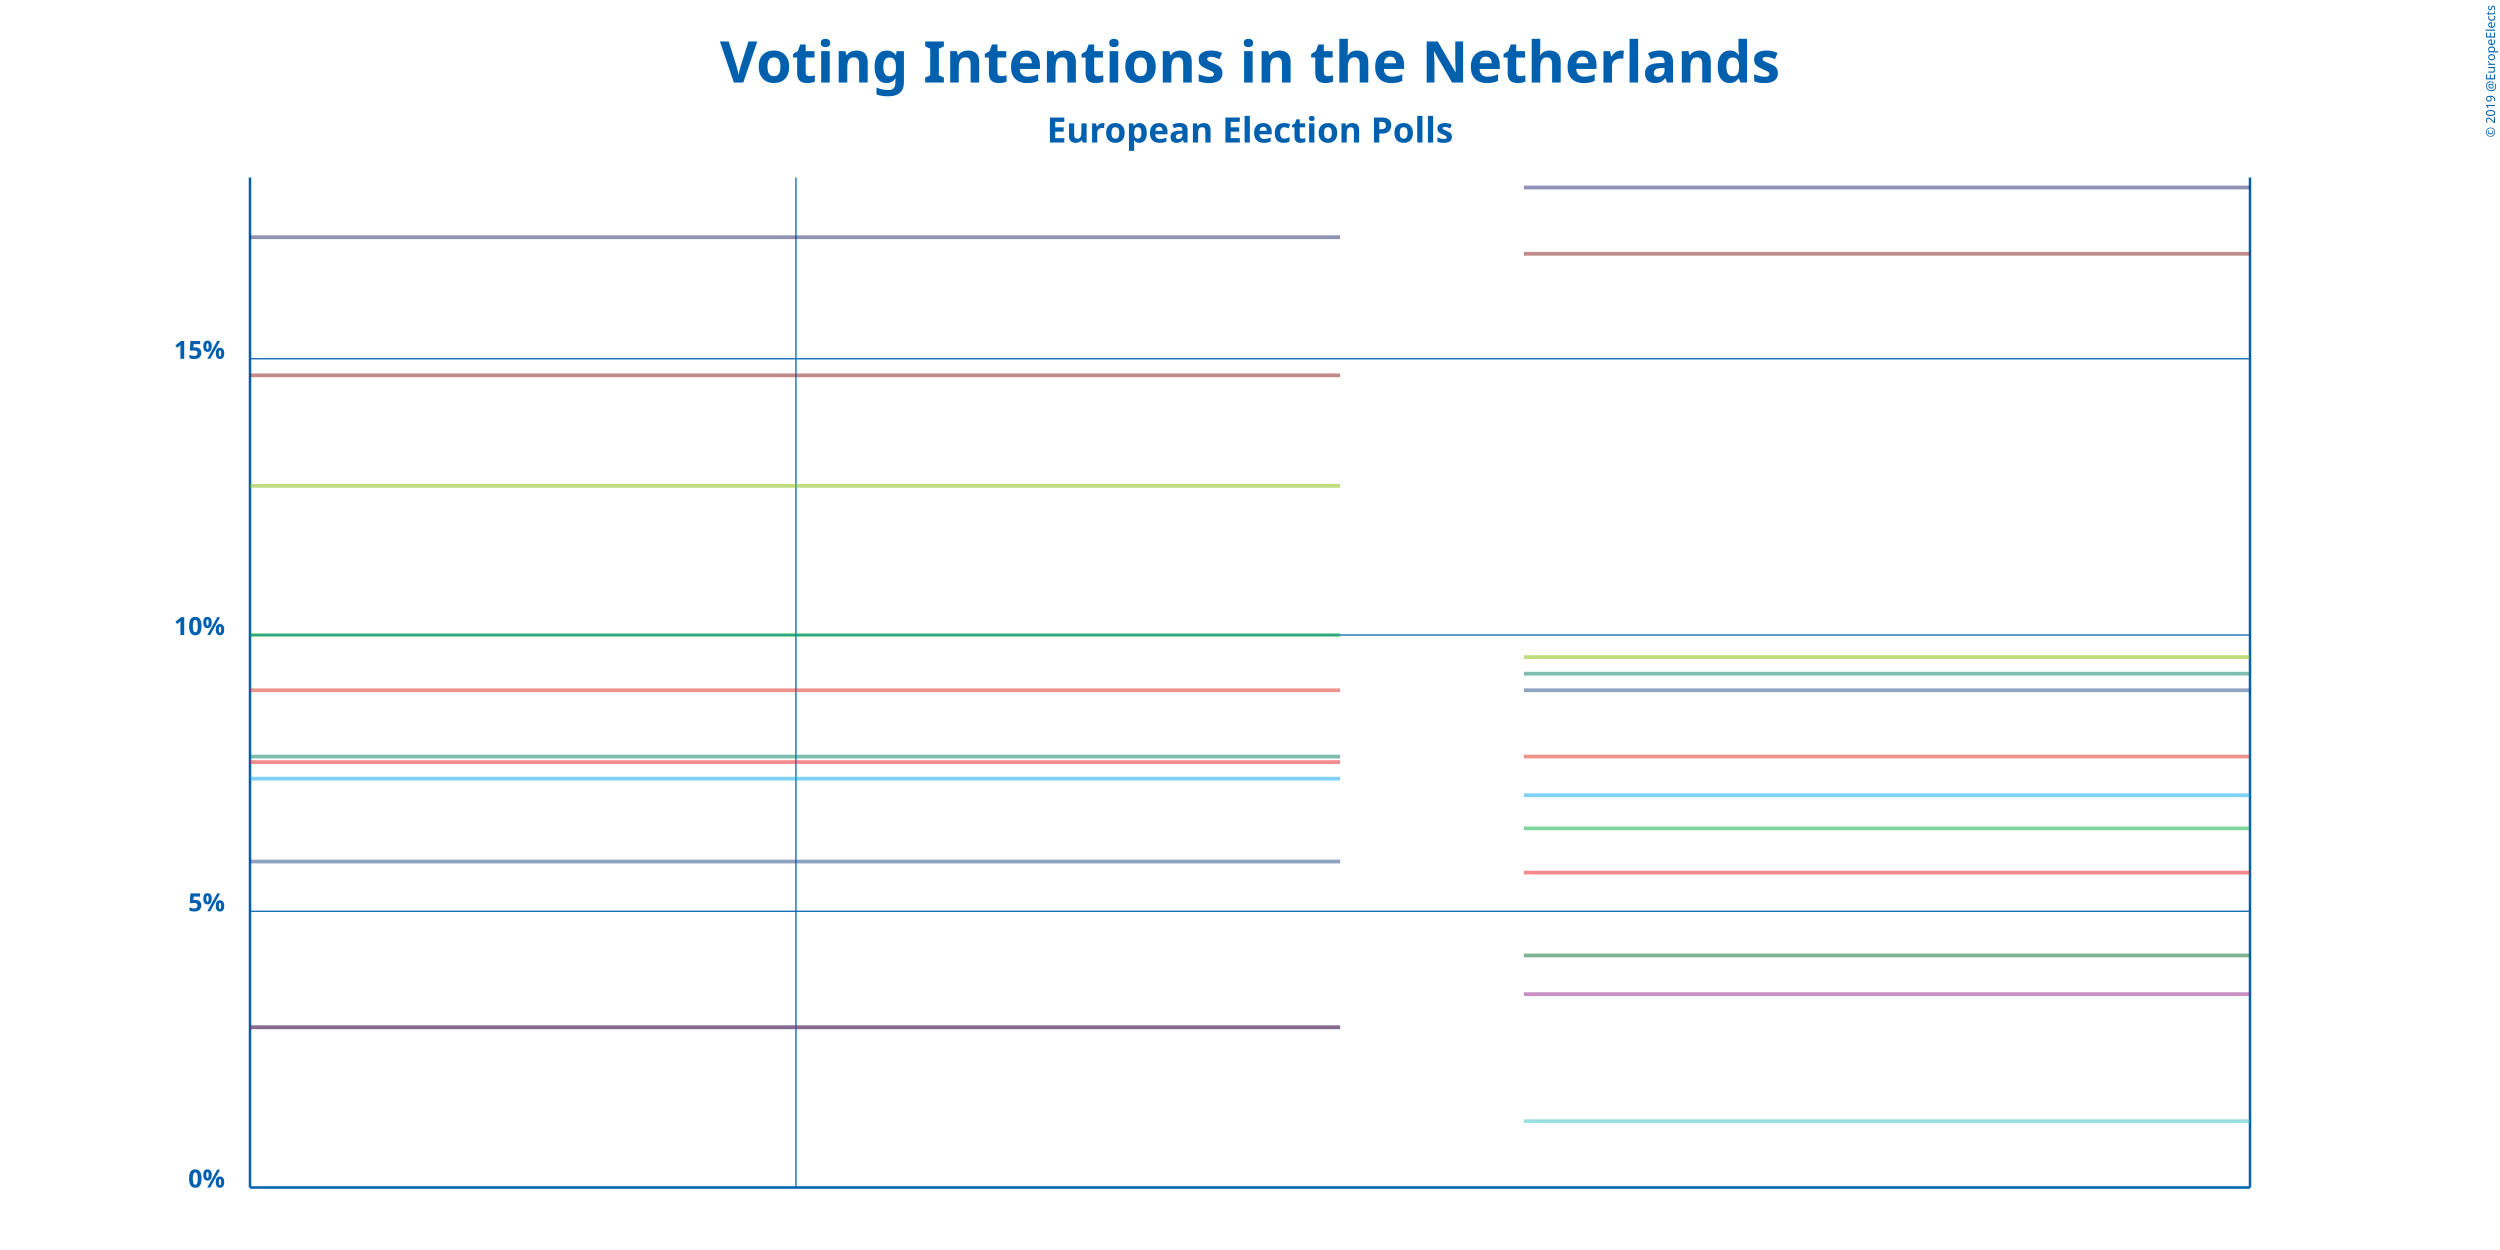
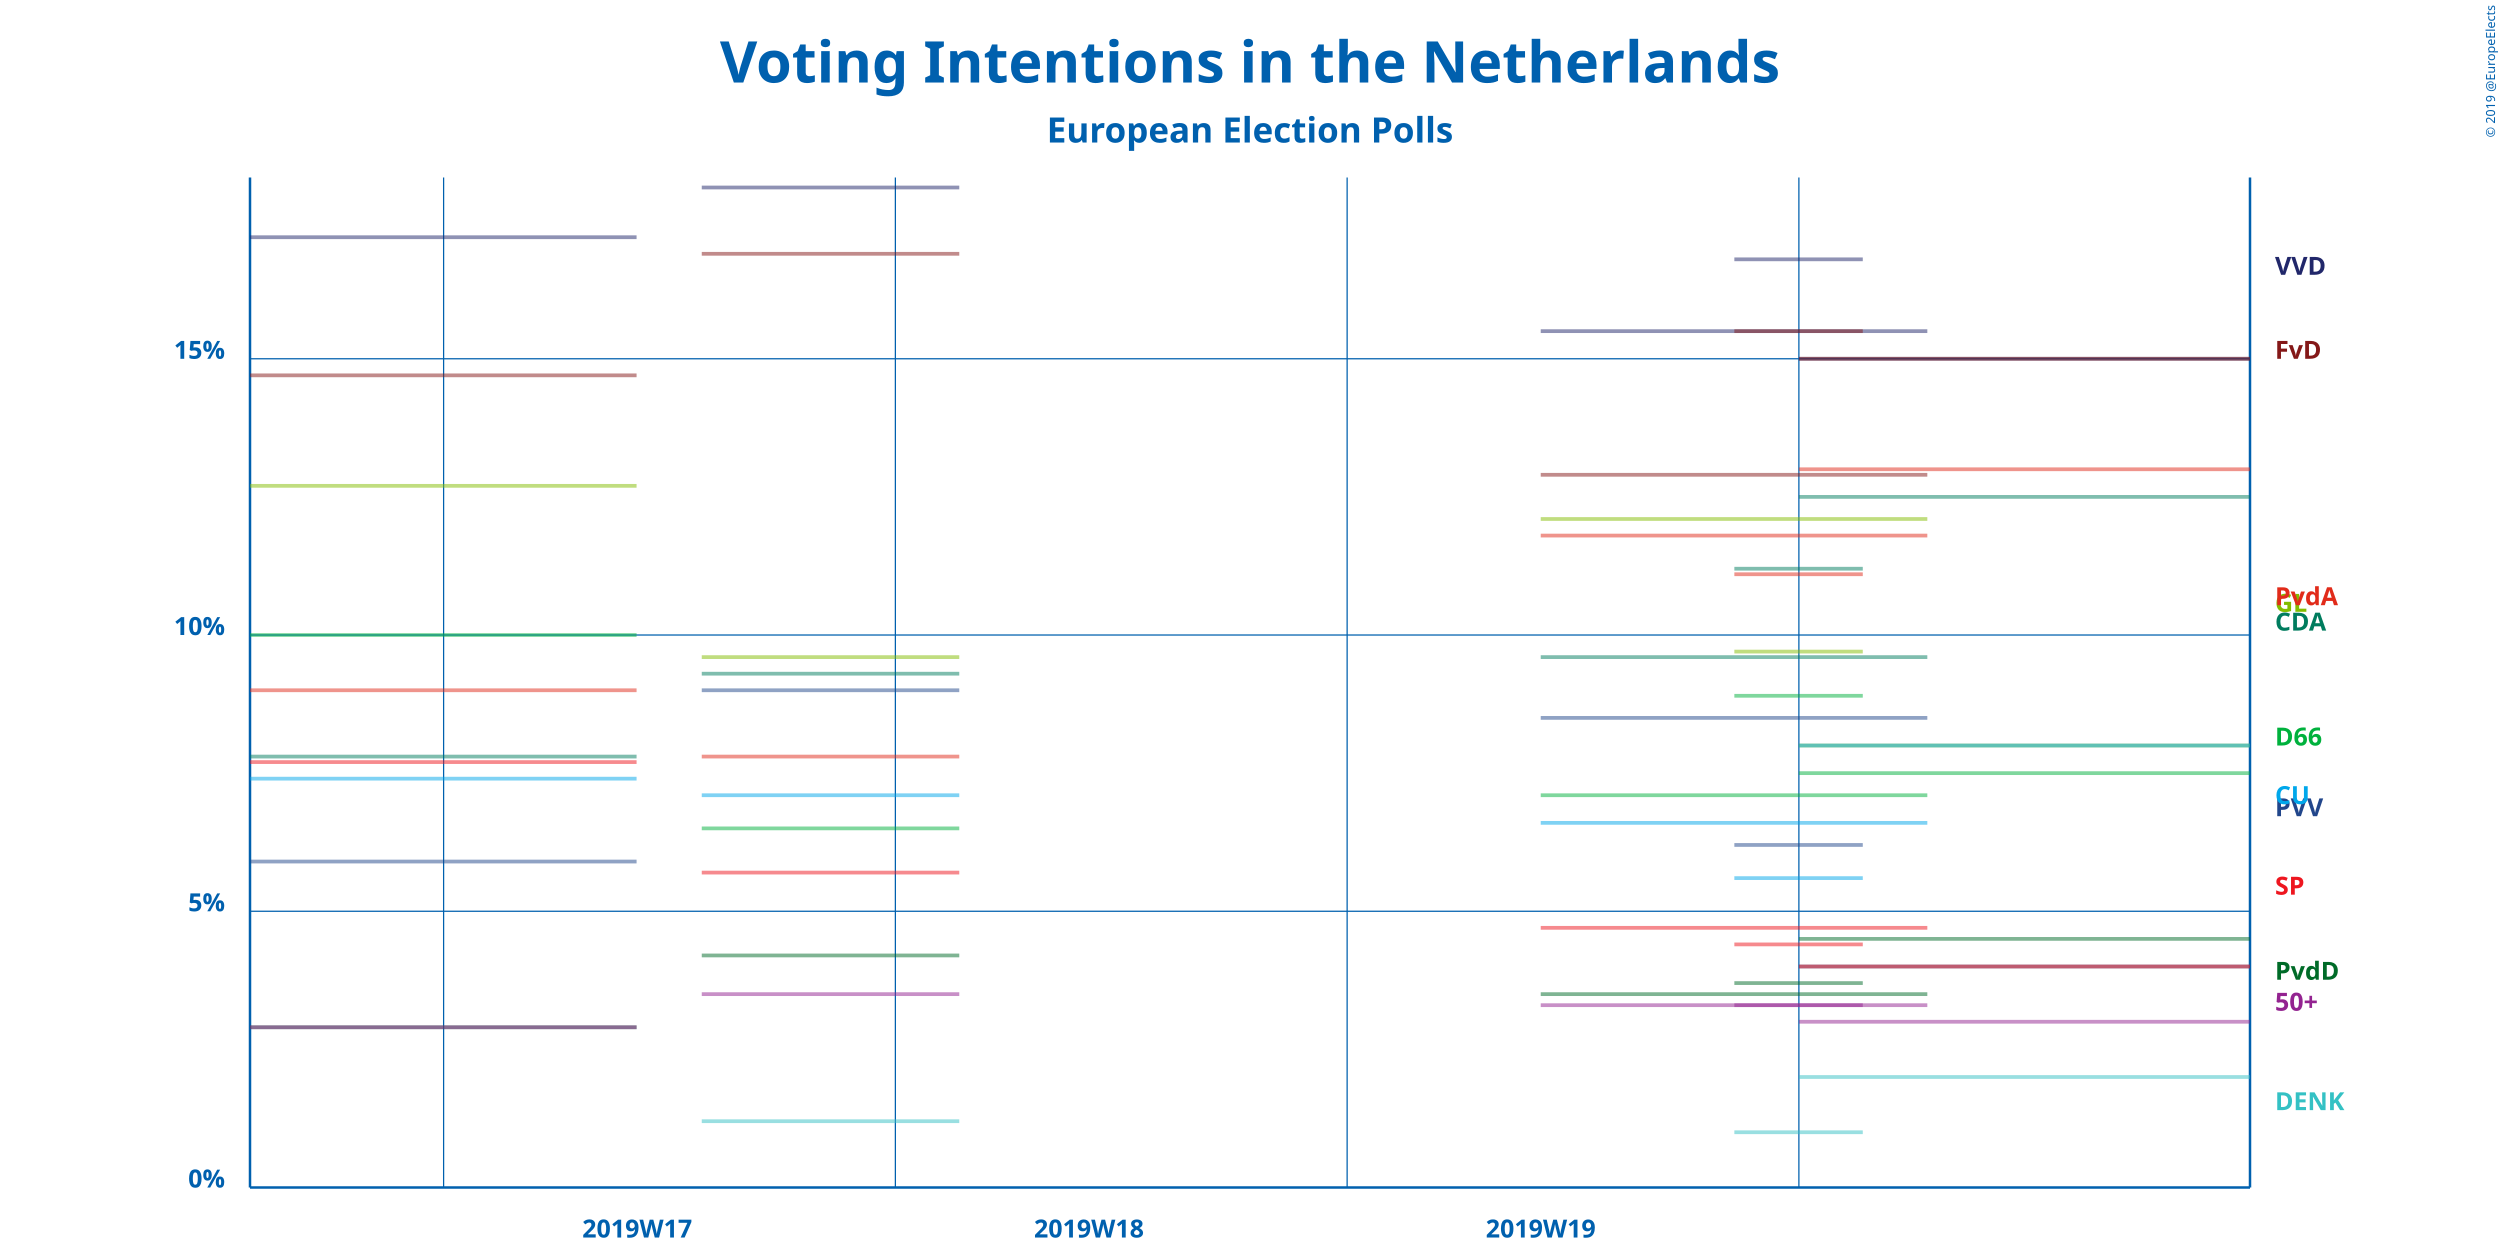
<svg HEIGHT="1000" WIDTH="2000">
  <rect fill="#FFFFFF" height="1000" stroke="none" width="2000" x="0" y="0" />
  <text fill="#0060AE" font-family="'Advent Pro'" font-size="46px" font-style="normal" font-weight="bold" text-align="center" text-anchor="middle" x="1000" y="66">Voting Intentions in the Netherlands</text>
  <text fill="#0060AE" font-family="'Advent Pro'" font-size="28px" font-style="normal" font-weight="bold" text-align="center" text-anchor="middle" x="1000" y="114">European Election Polls</text>
  <text fill="#0060AE" font-family="'Advent Pro'" font-size="10px" font-style="normal" font-weight="normal" text-align="center" text-anchor="end" transform="rotate(270)" x="-4" y="1996">© 2019 @EuropeElects</text>
  <g>
    <g>
      <line stroke="#0060AE" stroke-width="2" x1="200.0" x2="1800.0" y1="950.0" y2="950.0" />
      <text fill="#0060AE" font-family="'Advent Pro'" font-size="20px" font-style="normal" font-weight="bold" text-align="center" text-anchor="end" x="180.0" y="950.0">0%</text>
      <line stroke="#0060AE" stroke-width="2" x1="200.0" x2="200.0" y1="950.0" y2="142.0" />
      <line stroke="#0060AE" stroke-width="2" x1="1800.0" x2="1800.0" y1="950.0" y2="142.0" />
-       <line stroke="#0060AE" stroke-width="1" x1="636.761" x2="636.761" y1="950.0" y2="142.0" />
+       <line stroke="#0060AE" stroke-width="1" x1="354.889" x2="354.889" y1="950.0" y2="142.0" />
+       <text fill="#0060AE" font-family="'Advent Pro'" font-size="20px" font-style="normal" font-weight="bold" text-align="center" text-anchor="middle" x="509.777" y="990.0">2019W17</text>
+       <line stroke="#0060AE" stroke-width="1" x1="716.296" x2="716.296" y1="950.0" y2="142.0" />
+       <text fill="#0060AE" font-family="'Advent Pro'" font-size="20px" font-style="normal" font-weight="bold" text-align="center" text-anchor="middle" x="871.184" y="990.0">2019W18</text>
+       <line stroke="#0060AE" stroke-width="1" x1="1077.702" x2="1077.702" y1="950.0" y2="142.0" />
+       <text fill="#0060AE" font-family="'Advent Pro'" font-size="20px" font-style="normal" font-weight="bold" text-align="center" text-anchor="middle" x="1232.591" y="990.0">2019W19</text>
+       <line stroke="#0060AE" stroke-width="1" x1="1439.109" x2="1439.109" y1="950.0" y2="142.0" />
      <line stroke="#0060AE" stroke-width="1" x1="200.0" x2="1800.0" y1="729.006" y2="729.006" />
      <text fill="#0060AE" font-family="'Advent Pro'" font-size="20px" font-style="normal" font-weight="bold" text-align="center" text-anchor="end" x="180.0" y="729.006">5%</text>
      <line stroke="#0060AE" stroke-width="1" x1="200.0" x2="1800.0" y1="508.011" y2="508.011" />
      <text fill="#0060AE" font-family="'Advent Pro'" font-size="20px" font-style="normal" font-weight="bold" text-align="center" text-anchor="end" x="180.0" y="508.011">10%</text>
      <line stroke="#0060AE" stroke-width="1" x1="200.0" x2="1800.0" y1="287.017" y2="287.017" />
      <text fill="#0060AE" font-family="'Advent Pro'" font-size="20px" font-style="normal" font-weight="bold" text-align="center" text-anchor="end" x="180.0" y="287.017">15%</text>
    </g>
    <g>
-       <line stroke="#21276A" stroke-opacity="0.5" stroke-width="3" x1="1219.108" x2="1800.0" y1="150.0" y2="150.0" />
-       <line stroke="#21468B" stroke-opacity="0.5" stroke-width="3" x1="1219.108" x2="1800.0" y1="552.21" y2="552.21" />
-       <line stroke="#007C5E" stroke-opacity="0.5" stroke-width="3" x1="1219.108" x2="1800.0" y1="538.95" y2="538.95" />
-       <line stroke="#00B13D" stroke-opacity="0.5" stroke-width="3" x1="1219.108" x2="1800.0" y1="662.707" y2="662.707" />
-       <line stroke="#83BD00" stroke-opacity="0.5" stroke-width="3" x1="1219.108" x2="1800.0" y1="525.691" y2="525.691" />
-       <line stroke="#EE161F" stroke-opacity="0.5" stroke-width="3" x1="1219.108" x2="1800.0" y1="698.066" y2="698.066" />
-       <line stroke="#E12B1A" stroke-opacity="0.5" stroke-width="3" x1="1219.108" x2="1800.0" y1="605.249" y2="605.249" />
-       <line stroke="#00A7EB" stroke-opacity="0.5" stroke-width="3" x1="1219.108" x2="1800.0" y1="636.188" y2="636.188" />
-       <line stroke="#006B28" stroke-opacity="0.5" stroke-width="3" x1="1219.108" x2="1800.0" y1="764.365" y2="764.365" />
-       <line stroke="#932390" stroke-opacity="0.5" stroke-width="3" x1="1219.108" x2="1800.0" y1="795.304" y2="795.304" />
-       <line stroke="#34C1C4" stroke-opacity="0.5" stroke-width="3" x1="1219.108" x2="1800.0" y1="896.961" y2="896.961" />
-       <line stroke="#841818" stroke-opacity="0.5" stroke-width="3" x1="1219.108" x2="1800.0" y1="203.039" y2="203.039" />
-       <line stroke="#21276A" stroke-opacity="0.5" stroke-width="3" x1="200.0" x2="1072.066" y1="189.779" y2="189.779" />
-       <line stroke="#21468B" stroke-opacity="0.5" stroke-width="3" x1="200.0" x2="1072.066" y1="689.227" y2="689.227" />
-       <line stroke="#007C5E" stroke-opacity="0.5" stroke-width="3" x1="200.0" x2="1072.066" y1="605.249" y2="605.249" />
-       <line stroke="#00B13D" stroke-opacity="0.5" stroke-width="3" x1="200.0" x2="1072.066" y1="508.011" y2="508.011" />
-       <line stroke="#83BD00" stroke-opacity="0.5" stroke-width="3" x1="200.0" x2="1072.066" y1="388.674" y2="388.674" />
-       <line stroke="#EE161F" stroke-opacity="0.5" stroke-width="3" x1="200.0" x2="1072.066" y1="609.669" y2="609.669" />
-       <line stroke="#E12B1A" stroke-opacity="0.5" stroke-width="3" x1="200.0" x2="1072.066" y1="552.21" y2="552.21" />
-       <line stroke="#00A7EB" stroke-opacity="0.5" stroke-width="3" x1="200.0" x2="1072.066" y1="622.928" y2="622.928" />
-       <line stroke="#006B28" stroke-opacity="0.5" stroke-width="3" x1="200.0" x2="1072.066" y1="821.823" y2="821.823" />
-       <line stroke="#932390" stroke-opacity="0.5" stroke-width="3" x1="200.0" x2="1072.066" y1="821.823" y2="821.823" />
-       <line stroke="#841818" stroke-opacity="0.5" stroke-width="3" x1="200.0" x2="1072.066" y1="300.276" y2="300.276" />
-       <line stroke-opacity="0.5" stroke-width="3" x1="200.0" x2="1072.066" y1="874.862" y2="874.862" />
+       <line stroke="#21276A" stroke-opacity="0.5" stroke-width="3" x1="1439.109" x2="1800.0" y1="287.017" y2="287.017" />
+       <line stroke="#21468B" stroke-opacity="0.5" stroke-width="3" x1="1439.109" x2="1800.0" y1="773.204" y2="773.204" />
+       <line stroke="#007C5E" stroke-opacity="0.5" stroke-width="3" x1="1439.109" x2="1800.0" y1="397.514" y2="397.514" />
+       <line stroke="#00B13D" stroke-opacity="0.5" stroke-width="3" x1="1439.109" x2="1800.0" y1="618.508" y2="618.508" />
+       <line stroke="#83BD00" stroke-opacity="0.5" stroke-width="3" x1="1439.109" x2="1800.0" y1="596.409" y2="596.409" />
+       <line stroke="#EE161F" stroke-opacity="0.5" stroke-width="3" x1="1439.109" x2="1800.0" y1="773.204" y2="773.204" />
+       <line stroke="#E12B1A" stroke-opacity="0.5" stroke-width="3" x1="1439.109" x2="1800.0" y1="375.414" y2="375.414" />
+       <line stroke="#00A7EB" stroke-opacity="0.5" stroke-width="3" x1="1439.109" x2="1800.0" y1="596.409" y2="596.409" />
+       <line stroke="#006B28" stroke-opacity="0.5" stroke-width="3" x1="1439.109" x2="1800.0" y1="751.105" y2="751.105" />
+       <line stroke="#932390" stroke-opacity="0.5" stroke-width="3" x1="1439.109" x2="1800.0" y1="817.403" y2="817.403" />
+       <line stroke="#34C1C4" stroke-opacity="0.5" stroke-width="3" x1="1439.109" x2="1800.0" y1="861.602" y2="861.602" />
+       <line stroke="#841818" stroke-opacity="0.5" stroke-width="3" x1="1439.109" x2="1800.0" y1="287.017" y2="287.017" />
+       <line stroke-opacity="0.5" stroke-width="3" x1="1439.109" x2="1800.0" y1="861.602" y2="861.602" />
+       <line stroke="#21276A" stroke-opacity="0.5" stroke-width="3" x1="1232.591" x2="1541.852" y1="264.917" y2="264.917" />
+       <line stroke="#21468B" stroke-opacity="0.5" stroke-width="3" x1="1232.591" x2="1541.852" y1="574.309" y2="574.309" />
+       <line stroke="#007C5E" stroke-opacity="0.5" stroke-width="3" x1="1232.591" x2="1541.852" y1="525.691" y2="525.691" />
+       <line stroke="#00B13D" stroke-opacity="0.5" stroke-width="3" x1="1232.591" x2="1541.852" y1="636.188" y2="636.188" />
+       <line stroke="#83BD00" stroke-opacity="0.5" stroke-width="3" x1="1232.591" x2="1541.852" y1="415.193" y2="415.193" />
+       <line stroke="#EE161F" stroke-opacity="0.5" stroke-width="3" x1="1232.591" x2="1541.852" y1="742.265" y2="742.265" />
+       <line stroke="#E12B1A" stroke-opacity="0.5" stroke-width="3" x1="1232.591" x2="1541.852" y1="428.453" y2="428.453" />
+       <line stroke="#00A7EB" stroke-opacity="0.5" stroke-width="3" x1="1232.591" x2="1541.852" y1="658.287" y2="658.287" />
+       <line stroke="#006B28" stroke-opacity="0.5" stroke-width="3" x1="1232.591" x2="1541.852" y1="795.304" y2="795.304" />
+       <line stroke="#932390" stroke-opacity="0.5" stroke-width="3" x1="1232.591" x2="1541.852" y1="804.144" y2="804.144" />
+       <line stroke="#841818" stroke-opacity="0.5" stroke-width="3" x1="1232.591" x2="1541.852" y1="379.834" y2="379.834" />
+       <line stroke-opacity="0.5" stroke-width="3" x1="1232.591" x2="1541.852" y1="870.442" y2="870.442" />
+       <line stroke="#21276A" stroke-opacity="0.5" stroke-width="3" x1="1387.48" x2="1490.223" y1="207.459" y2="207.459" />
+       <line stroke="#21468B" stroke-opacity="0.5" stroke-width="3" x1="1387.48" x2="1490.223" y1="675.967" y2="675.967" />
+       <line stroke="#007C5E" stroke-opacity="0.5" stroke-width="3" x1="1387.48" x2="1490.223" y1="454.972" y2="454.972" />
+       <line stroke="#00B13D" stroke-opacity="0.5" stroke-width="3" x1="1387.48" x2="1490.223" y1="556.63" y2="556.63" />
+       <line stroke="#83BD00" stroke-opacity="0.5" stroke-width="3" x1="1387.48" x2="1490.223" y1="521.271" y2="521.271" />
+       <line stroke="#EE161F" stroke-opacity="0.5" stroke-width="3" x1="1387.48" x2="1490.223" y1="755.525" y2="755.525" />
+       <line stroke="#E12B1A" stroke-opacity="0.5" stroke-width="3" x1="1387.48" x2="1490.223" y1="459.392" y2="459.392" />
+       <line stroke="#00A7EB" stroke-opacity="0.5" stroke-width="3" x1="1387.48" x2="1490.223" y1="702.486" y2="702.486" />
+       <line stroke="#006B28" stroke-opacity="0.5" stroke-width="3" x1="1387.48" x2="1490.223" y1="786.464" y2="786.464" />
+       <line stroke="#932390" stroke-opacity="0.5" stroke-width="3" x1="1387.48" x2="1490.223" y1="804.144" y2="804.144" />
+       <line stroke="#34C1C4" stroke-opacity="0.5" stroke-width="3" x1="1387.48" x2="1490.223" y1="905.801" y2="905.801" />
+       <line stroke="#841818" stroke-opacity="0.5" stroke-width="3" x1="1387.48" x2="1490.223" y1="264.917" y2="264.917" />
+       <line stroke="#21276A" stroke-opacity="0.5" stroke-width="3" x1="561.407" x2="767.409" y1="150.0" y2="150.0" />
+       <line stroke="#21468B" stroke-opacity="0.5" stroke-width="3" x1="561.407" x2="767.409" y1="552.21" y2="552.21" />
+       <line stroke="#007C5E" stroke-opacity="0.5" stroke-width="3" x1="561.407" x2="767.409" y1="538.95" y2="538.95" />
+       <line stroke="#00B13D" stroke-opacity="0.5" stroke-width="3" x1="561.407" x2="767.409" y1="662.707" y2="662.707" />
+       <line stroke="#83BD00" stroke-opacity="0.5" stroke-width="3" x1="561.407" x2="767.409" y1="525.691" y2="525.691" />
+       <line stroke="#EE161F" stroke-opacity="0.5" stroke-width="3" x1="561.407" x2="767.409" y1="698.066" y2="698.066" />
+       <line stroke="#E12B1A" stroke-opacity="0.5" stroke-width="3" x1="561.407" x2="767.409" y1="605.249" y2="605.249" />
+       <line stroke="#00A7EB" stroke-opacity="0.5" stroke-width="3" x1="561.407" x2="767.409" y1="636.188" y2="636.188" />
+       <line stroke="#006B28" stroke-opacity="0.5" stroke-width="3" x1="561.407" x2="767.409" y1="764.365" y2="764.365" />
+       <line stroke="#932390" stroke-opacity="0.5" stroke-width="3" x1="561.407" x2="767.409" y1="795.304" y2="795.304" />
+       <line stroke="#34C1C4" stroke-opacity="0.5" stroke-width="3" x1="561.407" x2="767.409" y1="896.961" y2="896.961" />
+       <line stroke="#841818" stroke-opacity="0.5" stroke-width="3" x1="561.407" x2="767.409" y1="203.039" y2="203.039" />
+       <line stroke="#21276A" stroke-opacity="0.5" stroke-width="3" x1="200.0" x2="509.261" y1="189.779" y2="189.779" />
+       <line stroke="#21468B" stroke-opacity="0.5" stroke-width="3" x1="200.0" x2="509.261" y1="689.227" y2="689.227" />
+       <line stroke="#007C5E" stroke-opacity="0.5" stroke-width="3" x1="200.0" x2="509.261" y1="605.249" y2="605.249" />
+       <line stroke="#00B13D" stroke-opacity="0.5" stroke-width="3" x1="200.0" x2="509.261" y1="508.011" y2="508.011" />
+       <line stroke="#83BD00" stroke-opacity="0.5" stroke-width="3" x1="200.0" x2="509.261" y1="388.674" y2="388.674" />
+       <line stroke="#EE161F" stroke-opacity="0.5" stroke-width="3" x1="200.0" x2="509.261" y1="609.669" y2="609.669" />
+       <line stroke="#E12B1A" stroke-opacity="0.5" stroke-width="3" x1="200.0" x2="509.261" y1="552.21" y2="552.21" />
+       <line stroke="#00A7EB" stroke-opacity="0.5" stroke-width="3" x1="200.0" x2="509.261" y1="622.928" y2="622.928" />
+       <line stroke="#006B28" stroke-opacity="0.5" stroke-width="3" x1="200.0" x2="509.261" y1="821.823" y2="821.823" />
+       <line stroke="#932390" stroke-opacity="0.5" stroke-width="3" x1="200.0" x2="509.261" y1="821.823" y2="821.823" />
+       <line stroke="#841818" stroke-opacity="0.5" stroke-width="3" x1="200.0" x2="509.261" y1="300.276" y2="300.276" />
+       <line stroke-opacity="0.5" stroke-width="3" x1="200.0" x2="509.261" y1="874.862" y2="874.862" />
    </g>
-     <g />
+     <g>
+       <polyline fill="none" points="974.443,219.834" stroke="#21276A" stroke-width="3" />
+       <text fill="#21276A" font-family="'Advent Pro'" font-size="20px" font-style="normal" font-weight="bold" text-align="center" text-anchor="start" x="1820.0" y="219.834">VVD</text>
+       <polyline fill="none" points="974.443,652.983" stroke="#21468B" stroke-width="3" />
+       <text fill="#21468B" font-family="'Advent Pro'" font-size="20px" font-style="normal" font-weight="bold" text-align="center" text-anchor="start" x="1820.0" y="652.983">PVV</text>
+       <polyline fill="none" points="974.443,504.475" stroke="#007C5E" stroke-width="3" />
+       <text fill="#007C5E" font-family="'Advent Pro'" font-size="20px" font-style="normal" font-weight="bold" text-align="center" text-anchor="start" x="1820.0" y="504.475">CDA</text>
+       <polyline fill="none" points="974.443,596.409" stroke="#00B13D" stroke-width="3" />
+       <text fill="#00B13D" font-family="'Advent Pro'" font-size="20px" font-style="normal" font-weight="bold" text-align="center" text-anchor="start" x="1820.0" y="596.409">D66</text>
+       <polyline fill="none" points="974.443,489.448" stroke="#83BD00" stroke-width="3" />
+       <text fill="#83BD00" font-family="'Advent Pro'" font-size="20px" font-style="normal" font-weight="bold" text-align="center" text-anchor="start" x="1820.0" y="489.448">GL</text>
+       <polyline fill="none" points="974.443,715.746" stroke="#EE161F" stroke-width="3" />
+       <text fill="#EE161F" font-family="'Advent Pro'" font-size="20px" font-style="normal" font-weight="bold" text-align="center" text-anchor="start" x="1820.0" y="715.746">SP</text>
+       <polyline fill="none" points="974.443,484.144" stroke="#E12B1A" stroke-width="3" />
+       <text fill="#E12B1A" font-family="'Advent Pro'" font-size="20px" font-style="normal" font-weight="bold" text-align="center" text-anchor="start" x="1820.0" y="484.144">PvdA</text>
+       <polyline fill="none" points="974.443,643.26" stroke="#00A7EB" stroke-width="3" />
+       <text fill="#00A7EB" font-family="'Advent Pro'" font-size="20px" font-style="normal" font-weight="bold" text-align="center" text-anchor="start" x="1820.0" y="643.26">CU</text>
+       <polyline fill="none" points="974.443,783.812" stroke="#006B28" stroke-width="3" />
+       <text fill="#006B28" font-family="'Advent Pro'" font-size="20px" font-style="normal" font-weight="bold" text-align="center" text-anchor="start" x="1820.0" y="783.812">PvdD</text>
+       <polyline fill="none" points="974.443,808.564" stroke="#932390" stroke-width="3" />
+       <text fill="#932390" font-family="'Advent Pro'" font-size="20px" font-style="normal" font-weight="bold" text-align="center" text-anchor="start" x="1820.0" y="808.564">50+</text>
+       <polyline fill="none" points="974.443,888.122" stroke="#34C1C4" stroke-width="3" />
+       <text fill="#34C1C4" font-family="'Advent Pro'" font-size="20px" font-style="normal" font-weight="bold" text-align="center" text-anchor="start" x="1820.0" y="888.122">DENK</text>
+       <polyline fill="none" points="974.443,287.017" stroke="#841818" stroke-width="3" />
+       <text fill="#841818" font-family="'Advent Pro'" font-size="20px" font-style="normal" font-weight="bold" text-align="center" text-anchor="start" x="1820.0" y="287.017">FvD</text>
+     </g>
  </g>
</svg>
